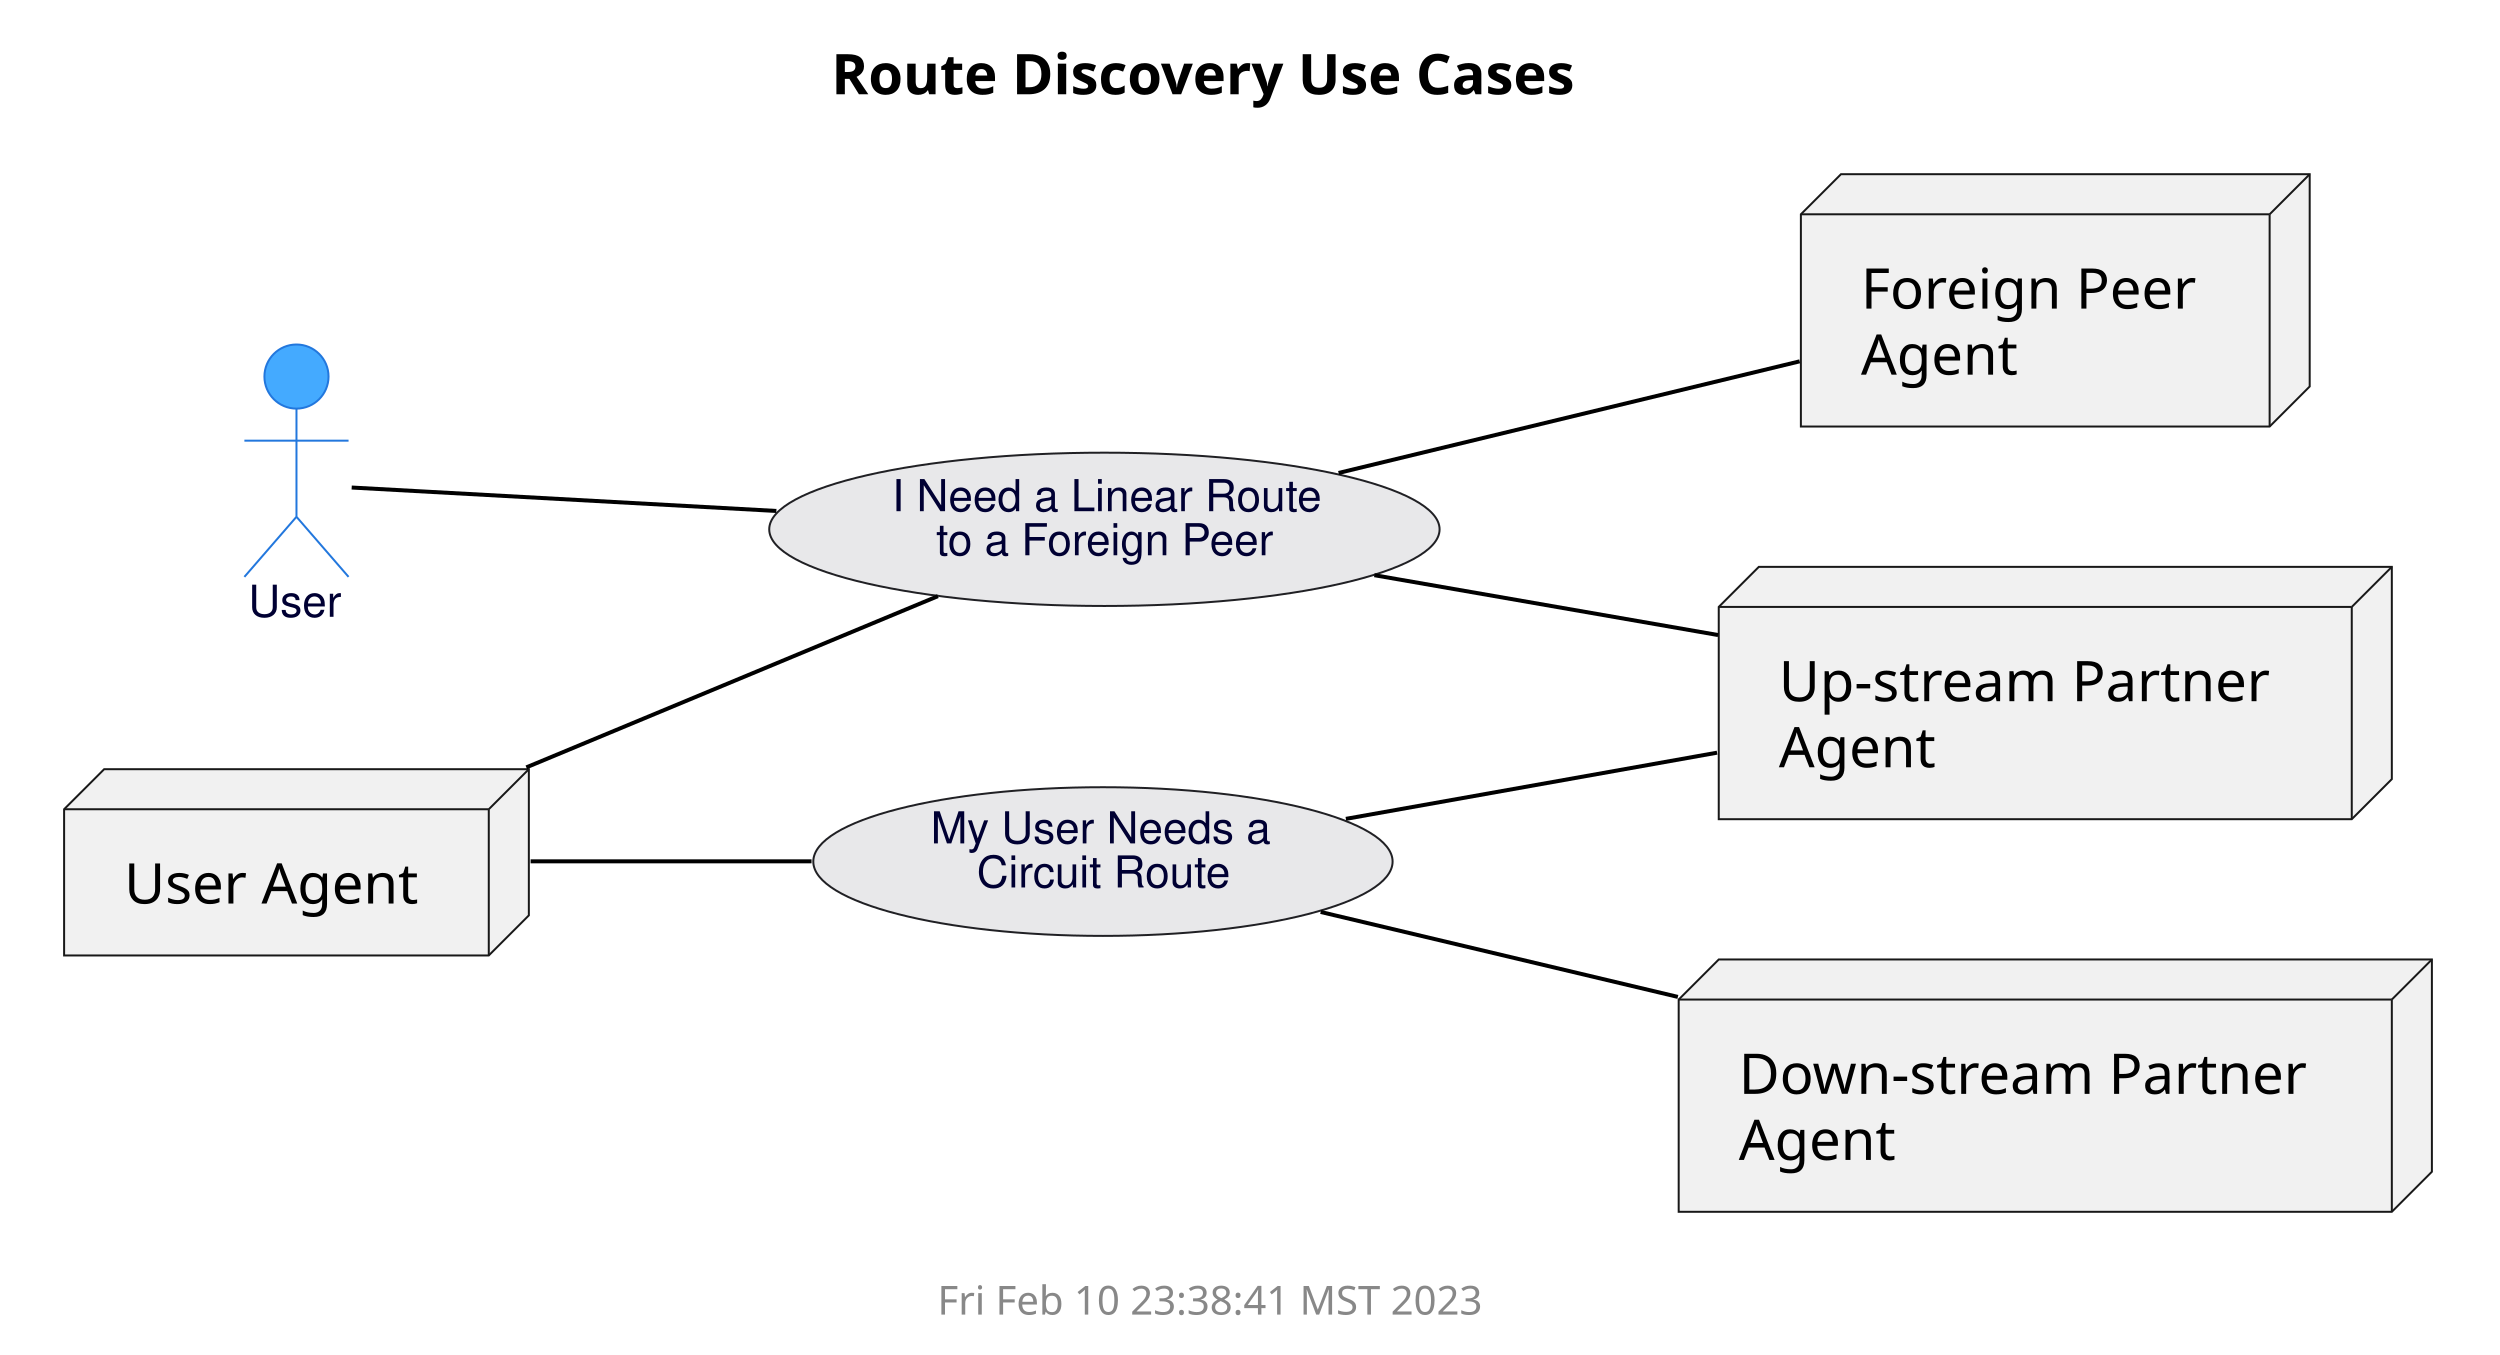
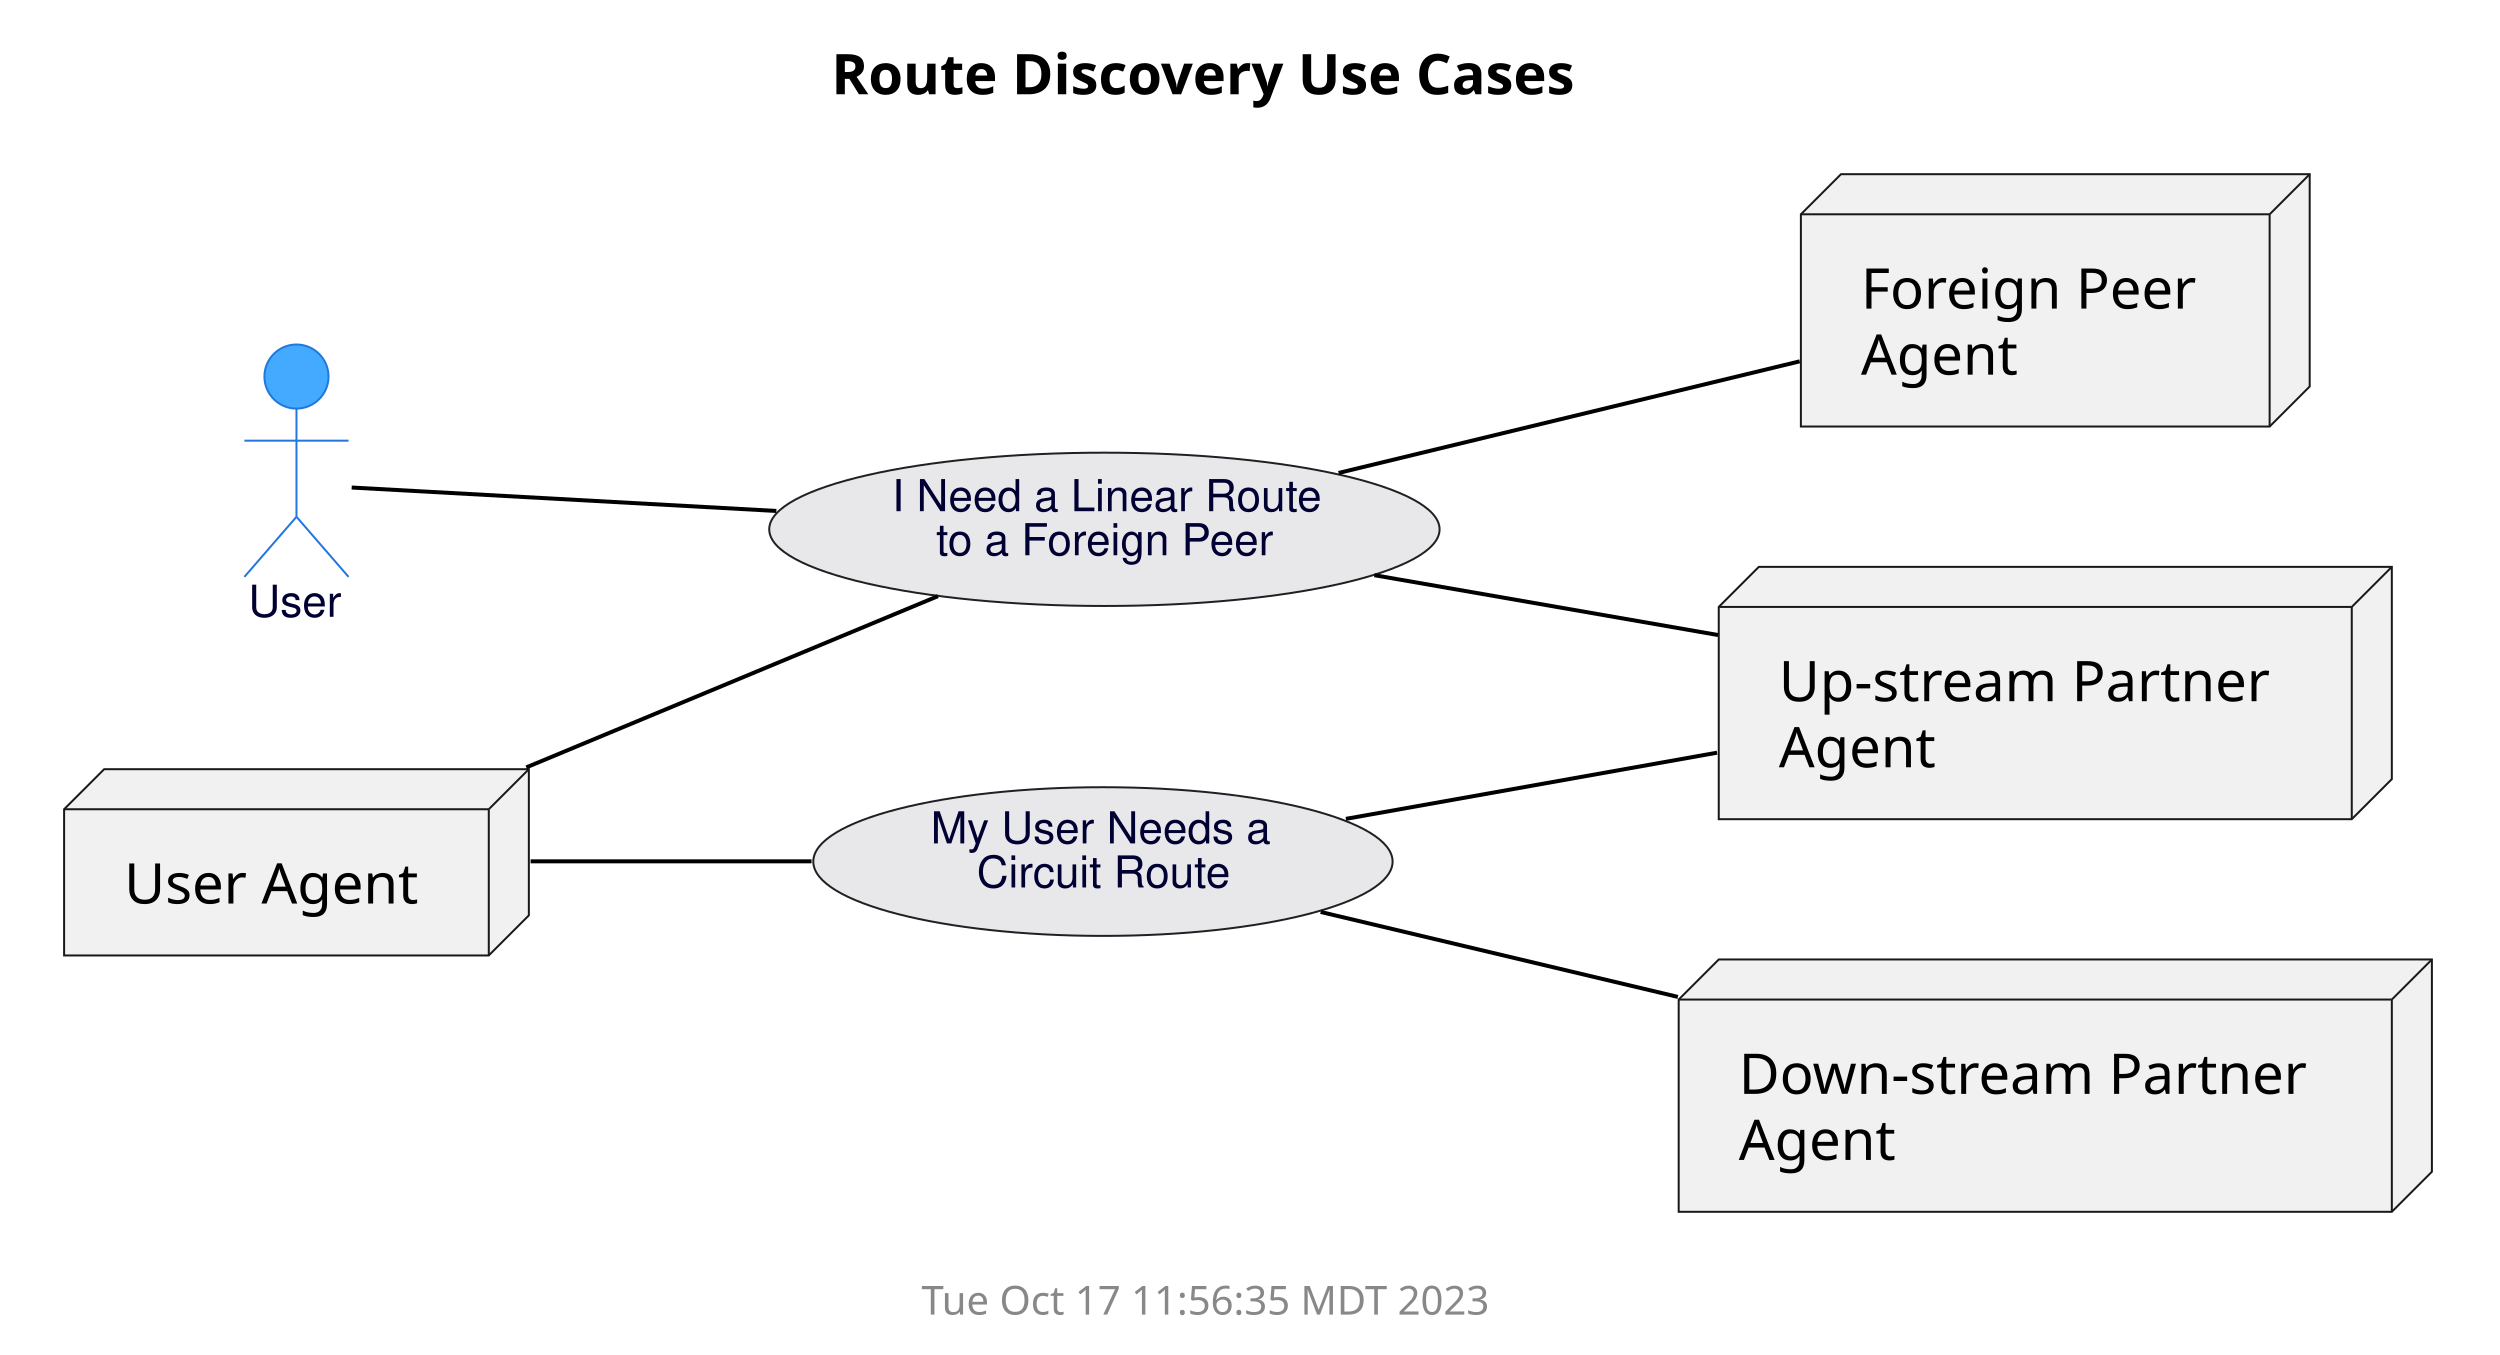
<svg xmlns="http://www.w3.org/2000/svg" contentStyleType="text/css" height="338px" preserveAspectRatio="none" style="width:624px;height:338px;background:#FFFFFF;" version="1.1" viewBox="0 0 624 338" width="624px" zoomAndPan="magnify">
  <defs />
  <g>
    <text fill="#000000" font-family="sans-serif" font-size="14" font-weight="bold" lengthAdjust="spacing" textLength="195" x="207.5" y="23.535">Route Discovery Use Cases</text>
    <g id="elem_user">
      <ellipse cx="74" cy="93.988" fill="#44AAFF" rx="8" ry="8" style="stroke:#2277DD;stroke-width:0.5;" />
      <path d="M74,101.988 L74,128.988 M61,109.988 L87,109.988 M74,128.988 L61,143.988 M74,128.988 L87,143.988 " fill="none" style="stroke:#2277DD;stroke-width:0.5;" />
      <text fill="#000033" font-family="Helvetica" font-size="11" lengthAdjust="spacing" textLength="24" x="62" y="153.958">User</text>
    </g>
    <g id="elem_userAgent">
      <polygon fill="#F1F1F1" points="16,201.988,26,191.988,132,191.988,132,228.477,122,238.477,16,238.477,16,201.988" style="stroke:#181818;stroke-width:0.5;" />
      <line style="stroke:#181818;stroke-width:0.5;" x1="122" x2="132" y1="201.988" y2="191.988" />
      <line style="stroke:#181818;stroke-width:0.5;" x1="16" x2="122" y1="201.988" y2="201.988" />
      <line style="stroke:#181818;stroke-width:0.5;" x1="122" x2="122" y1="201.988" y2="238.477" />
      <text fill="#000000" font-family="sans-serif" font-size="14" lengthAdjust="spacing" textLength="76" x="31" y="225.523">User Agent</text>
    </g>
    <g id="elem_forPeer">
      <polygon fill="#F1F1F1" points="449.5,53.488,459.5,43.488,576.5,43.488,576.5,96.465,566.5,106.465,449.5,106.465,449.5,53.488" style="stroke:#181818;stroke-width:0.5;" />
      <line style="stroke:#181818;stroke-width:0.5;" x1="566.5" x2="576.5" y1="53.488" y2="43.488" />
      <line style="stroke:#181818;stroke-width:0.5;" x1="449.5" x2="566.5" y1="53.488" y2="53.488" />
      <line style="stroke:#181818;stroke-width:0.5;" x1="566.5" x2="566.5" y1="53.488" y2="106.465" />
      <text fill="#000000" font-family="sans-serif" font-size="14" lengthAdjust="spacing" textLength="87" x="464.5" y="77.023">Foreign Peer</text>
      <text fill="#000000" font-family="sans-serif" font-size="14" lengthAdjust="spacing" textLength="41" x="464.5" y="93.512">Agent</text>
    </g>
    <g id="elem_upPart">
      <polygon fill="#F1F1F1" points="429,151.488,439,141.488,597,141.488,597,194.465,587,204.465,429,204.465,429,151.488" style="stroke:#181818;stroke-width:0.5;" />
      <line style="stroke:#181818;stroke-width:0.5;" x1="587" x2="597" y1="151.488" y2="141.488" />
      <line style="stroke:#181818;stroke-width:0.5;" x1="429" x2="587" y1="151.488" y2="151.488" />
      <line style="stroke:#181818;stroke-width:0.5;" x1="587" x2="587" y1="151.488" y2="204.465" />
      <text fill="#000000" font-family="sans-serif" font-size="14" lengthAdjust="spacing" textLength="128" x="444" y="175.023">Up-stream Partner</text>
      <text fill="#000000" font-family="sans-serif" font-size="14" lengthAdjust="spacing" textLength="41" x="444" y="191.512">Agent</text>
    </g>
    <g id="elem_downPart">
      <polygon fill="#F1F1F1" points="419,249.488,429,239.488,607,239.488,607,292.465,597,302.465,419,302.465,419,249.488" style="stroke:#181818;stroke-width:0.5;" />
      <line style="stroke:#181818;stroke-width:0.5;" x1="597" x2="607" y1="249.488" y2="239.488" />
      <line style="stroke:#181818;stroke-width:0.5;" x1="419" x2="597" y1="249.488" y2="249.488" />
      <line style="stroke:#181818;stroke-width:0.5;" x1="597" x2="597" y1="249.488" y2="302.465" />
      <text fill="#000000" font-family="sans-serif" font-size="14" lengthAdjust="spacing" textLength="148" x="434" y="273.023">Down-stream Partner</text>
      <text fill="#000000" font-family="sans-serif" font-size="14" lengthAdjust="spacing" textLength="41" x="434" y="289.512">Agent</text>
    </g>
    <g id="elem_findLinear">
      <ellipse cx="275.66" cy="132.12" fill="#E8E8EA" rx="83.66" ry="19.132" style="stroke:#202024;stroke-width:0.5;" />
      <text fill="#000033" font-family="Helvetica" font-size="11" lengthAdjust="spacing" textLength="106" x="222.66" y="127.591">I Need a Linear Route</text>
      <text fill="#000033" font-family="Helvetica" font-size="11" lengthAdjust="spacing" textLength="84" x="233.66" y="138.59">to a Foreign Peer</text>
    </g>
    <g id="elem_findCircuit">
      <ellipse cx="275.296" cy="215.045" fill="#E8E8EA" rx="72.296" ry="18.556" style="stroke:#202024;stroke-width:0.5;" />
      <text fill="#000033" font-family="Helvetica" font-size="11" lengthAdjust="spacing" textLength="86" x="232.297" y="210.515">My User Needs a</text>
      <text fill="#000033" font-family="Helvetica" font-size="11" lengthAdjust="spacing" textLength="63" x="243.797" y="221.515">Circuit Route</text>
    </g>
    <g id="link_user_findLinear">
      <path d="M87.78,121.688 C109.11,122.868 153.58,125.318 193.78,127.538 " fill="none" id="user-findLinear" style="stroke:#000000;stroke-width:1.0;" />
    </g>
    <g id="link_userAgent_findLinear">
      <path d="M131.37,191.538 C164.09,177.918 204.55,161.088 234.1,148.798 " fill="none" id="userAgent-findLinear" style="stroke:#000000;stroke-width:1.0;" />
    </g>
    <g id="link_findLinear_upPart">
      <path d="M343.04,143.568 C369.7,148.218 400.71,153.608 428.83,158.508 " fill="none" id="findLinear-upPart" style="stroke:#000000;stroke-width:1.0;" />
    </g>
    <g id="link_findLinear_forPeer">
      <path d="M334.11,118.048 C368.97,109.608 413.44,98.838 449.2,90.188 " fill="none" id="findLinear-forPeer" style="stroke:#000000;stroke-width:1.0;" />
    </g>
    <g id="link_userAgent_findCircuit">
      <path d="M132.44,214.988 C154.31,214.988 179.51,214.988 202.56,214.988 " fill="none" id="userAgent-findCircuit" style="stroke:#000000;stroke-width:1.0;" />
    </g>
    <g id="link_findCircuit_upPart">
      <path d="M335.93,204.388 C364,199.388 397.98,193.318 428.58,187.868 " fill="none" id="findCircuit-upPart" style="stroke:#000000;stroke-width:1.0;" />
    </g>
    <g id="link_findCircuit_downPart">
      <path d="M329.64,227.628 C355.96,233.888 388.52,241.628 418.8,248.828 " fill="none" id="findCircuit-downPart" style="stroke:#000000;stroke-width:1.0;" />
    </g>
-     <text fill="#888888" font-family="sans-serif" font-size="10" lengthAdjust="spacing" textLength="142" x="234" y="328.133">Fri Feb 10 23:38:41 MST 2023</text>
+     <text fill="#888888" font-family="sans-serif" font-size="10" lengthAdjust="spacing" textLength="150" x="230" y="328.133">Tue Oct 17 11:56:35 MDT 2023</text>
  </g>
</svg>
